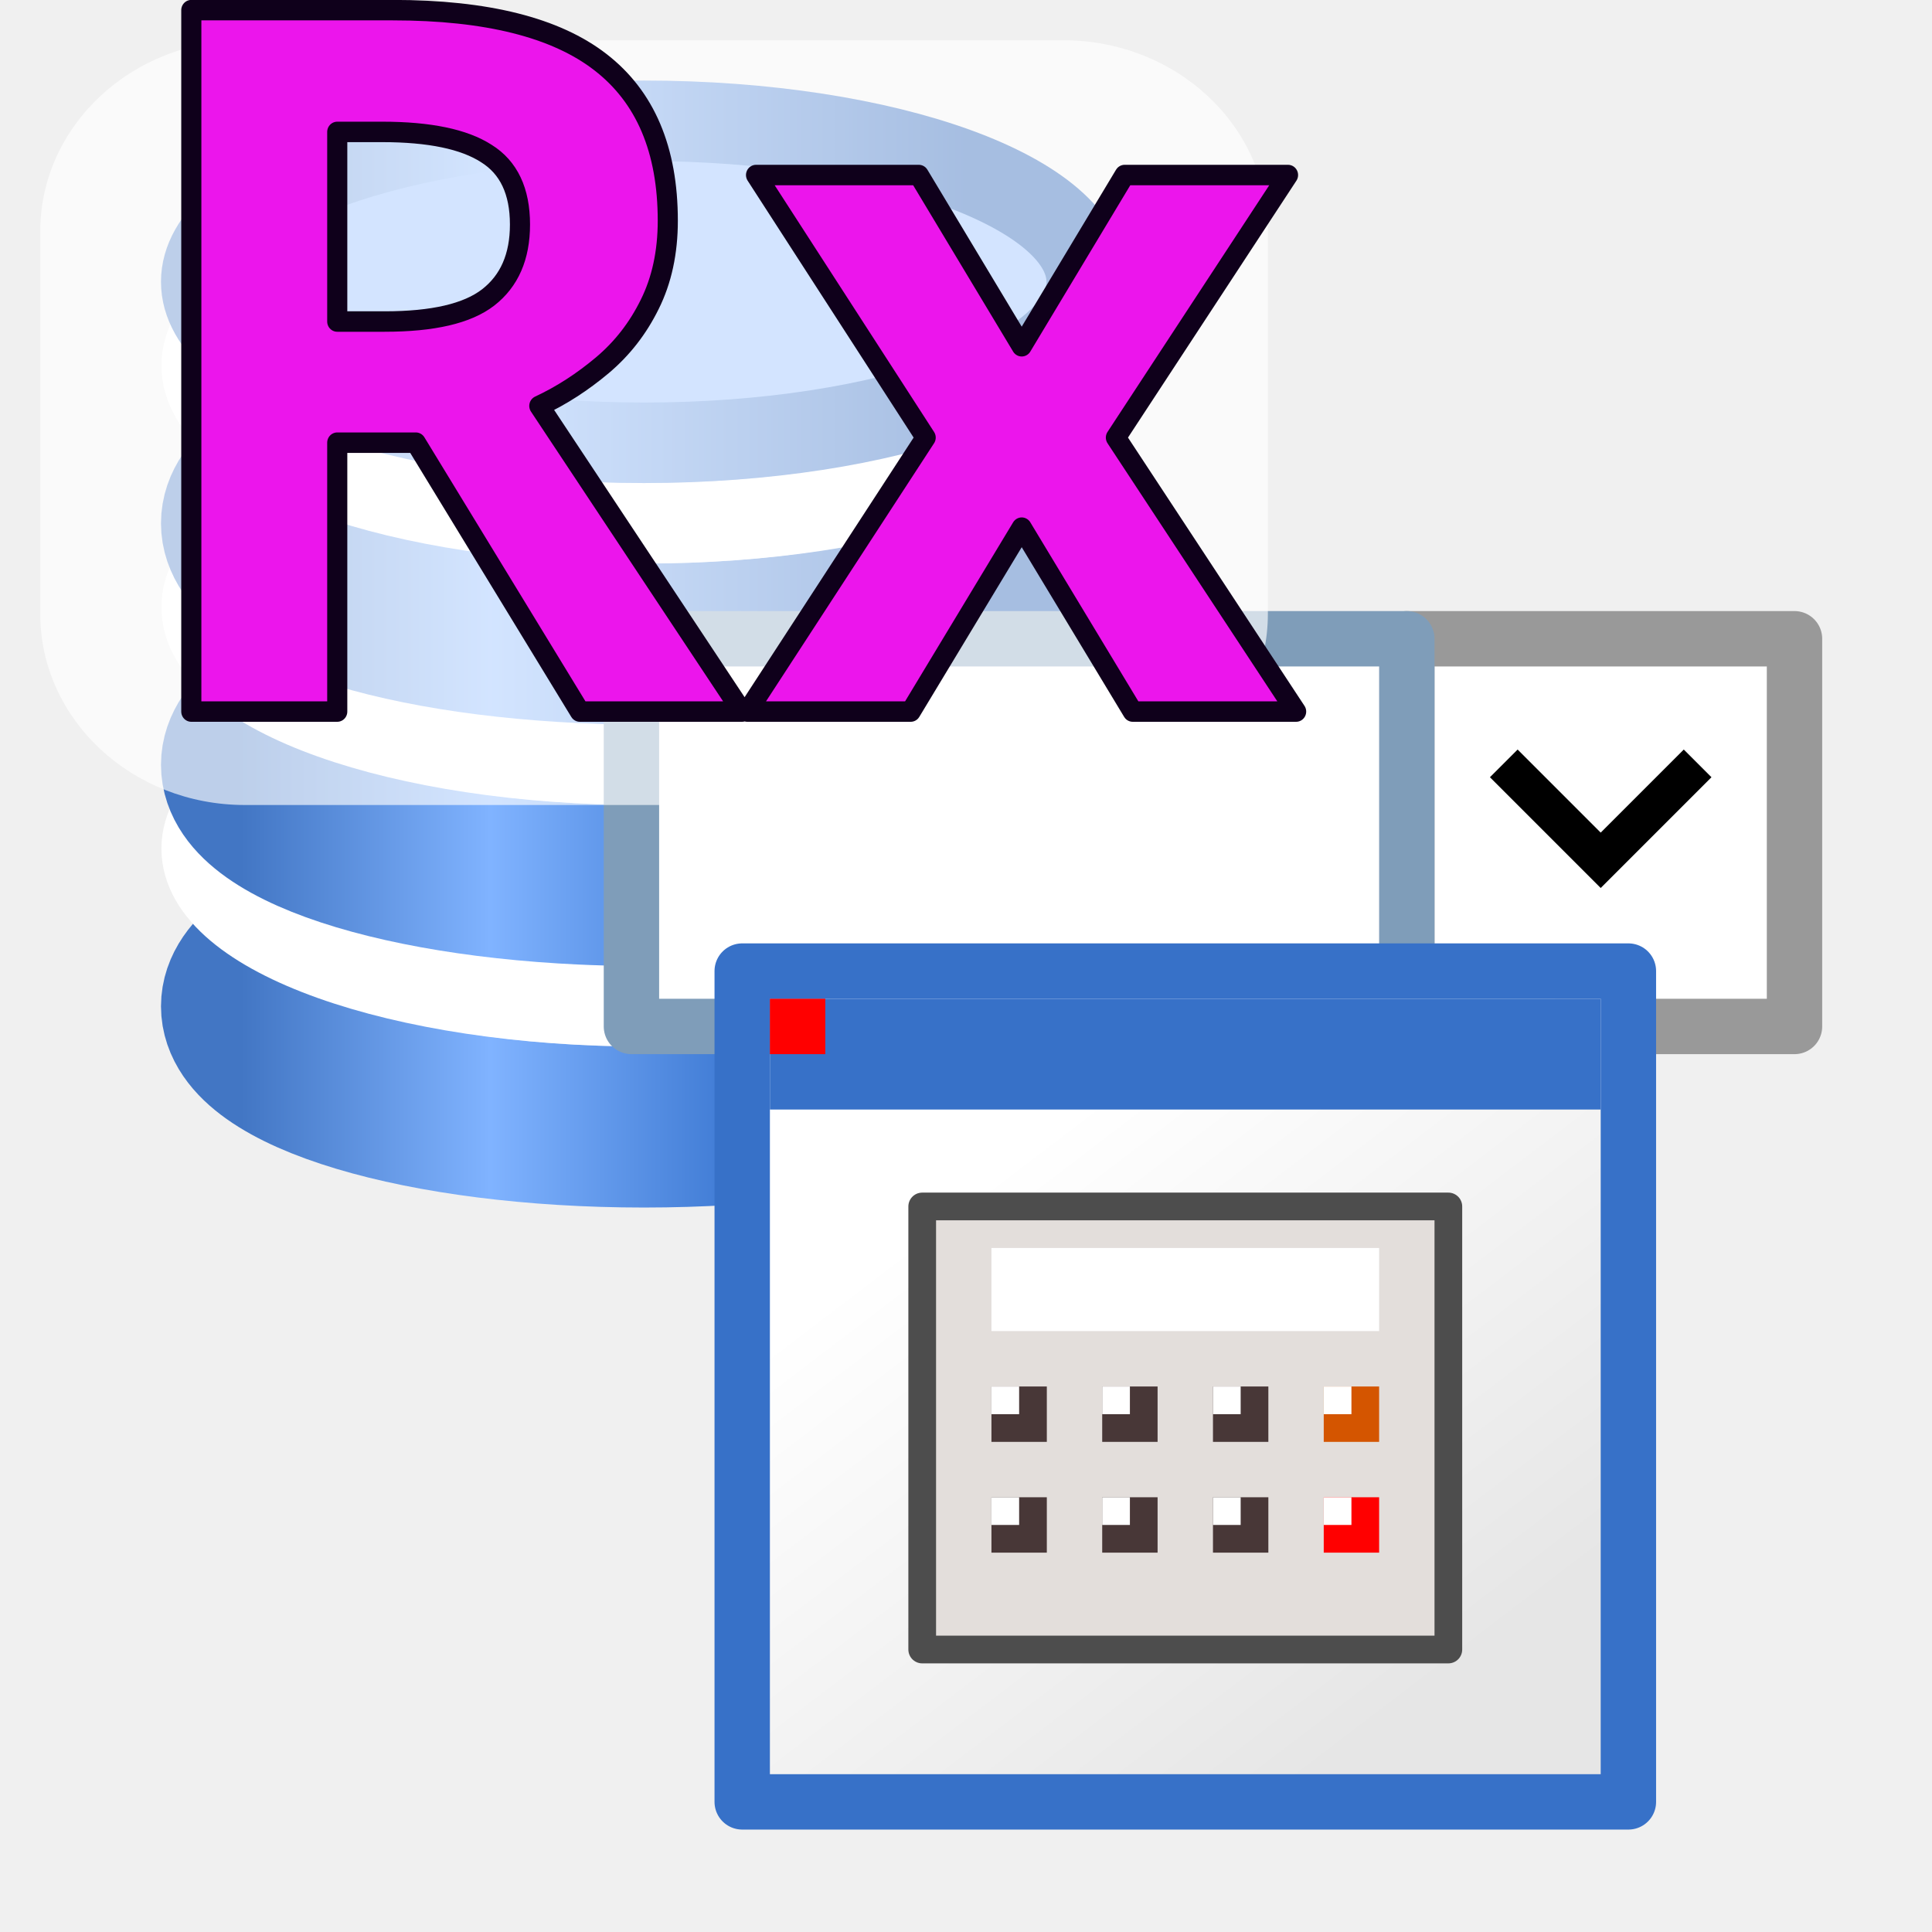
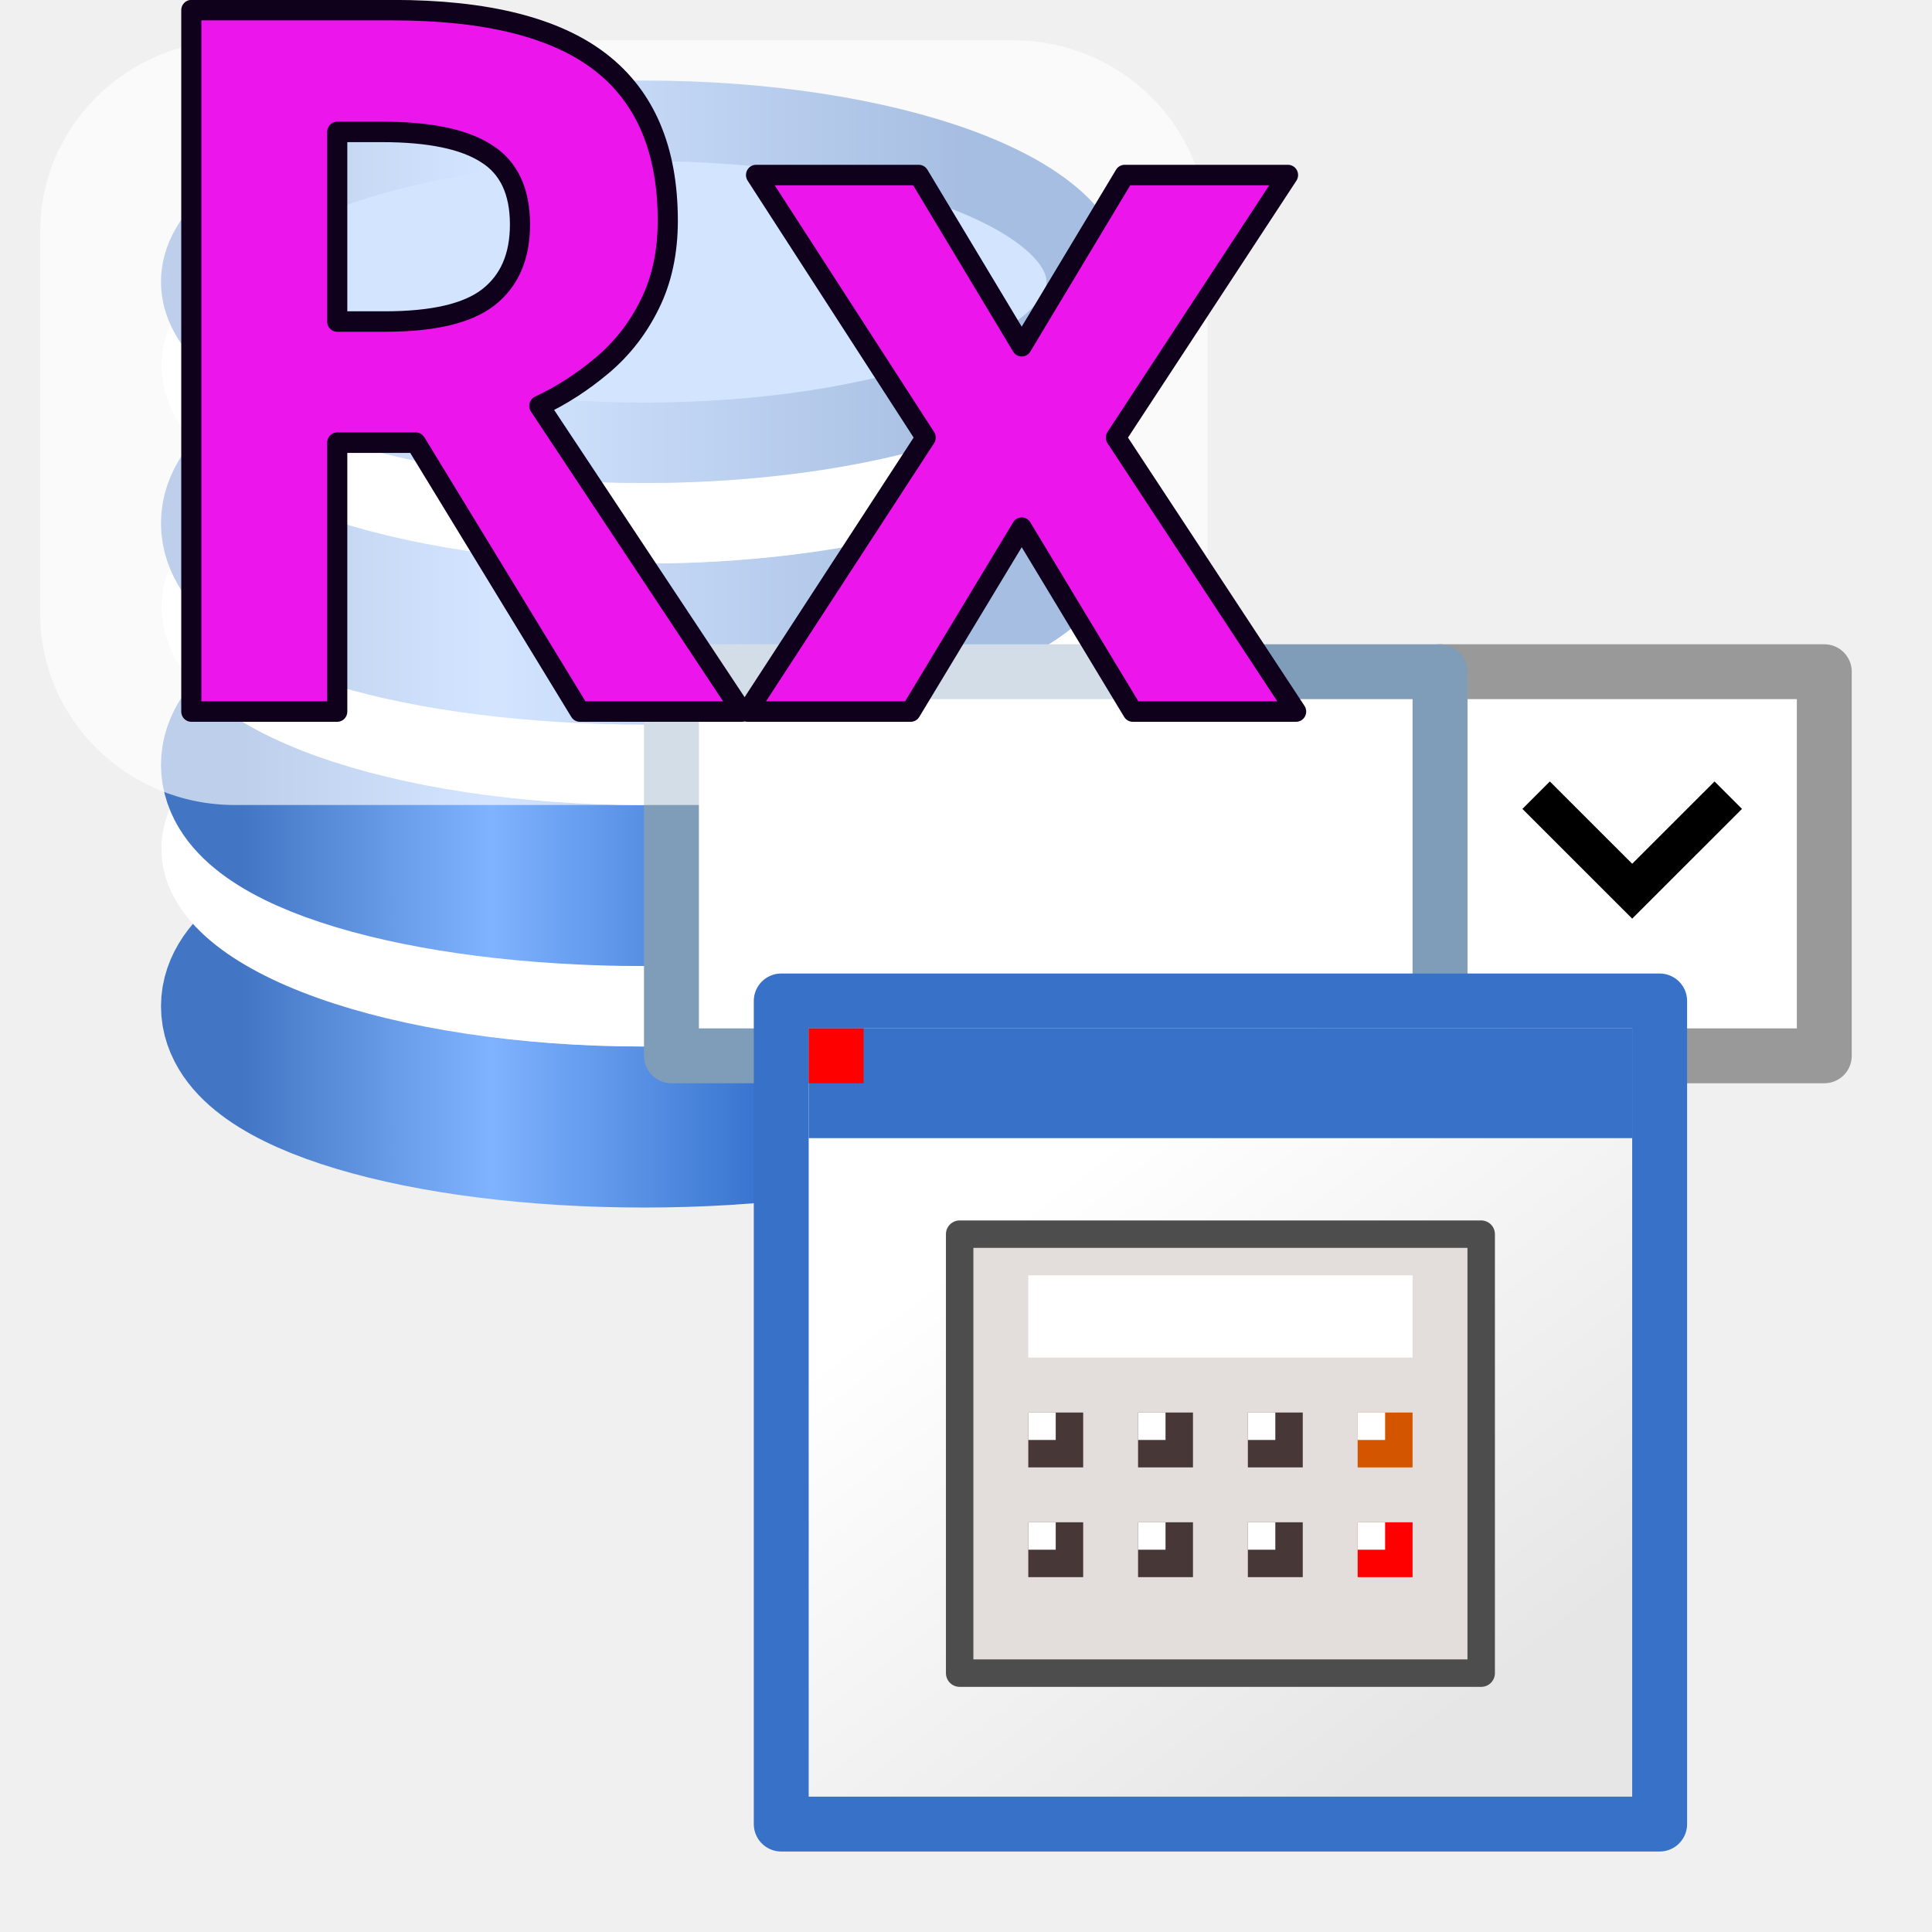
- <svg xmlns="http://www.w3.org/2000/svg" xmlns:xlink="http://www.w3.org/1999/xlink" width="24" height="24" viewBox="0 0 24 24" version="1.1" id="svg439">
-   <defs id="defs433">
-     <linearGradient xlink:href="#linearGradient914" id="linearGradient876" gradientUnits="userSpaceOnUse" gradientTransform="matrix(2,0,0,2,-36.91964,-1051.532)" x1="3" y1="1035.362" x2="12" y2="1035.362" />
+ <svg xmlns="http://www.w3.org/2000/svg" xmlns:xlink="http://www.w3.org/1999/xlink" width="24" height="24" viewBox="0 0 24 24" version="1.1" id="svg807">
+   <defs id="defs801">
+     <linearGradient xlink:href="#linearGradient914" id="linearGradient238" gradientUnits="userSpaceOnUse" gradientTransform="matrix(2,0,0,2,-36.91964,-1051.532)" x1="3" y1="1035.362" x2="12" y2="1035.362" />
    <linearGradient id="linearGradient914">
      <stop style="stop-color:#4276c4;stop-opacity:1;" offset="0" id="stop910" />
      <stop id="stop916" offset="0.344" style="stop-color:#80b3ff;stop-opacity:1" />
      <stop style="stop-color:#0044aa;stop-opacity:1" offset="1" id="stop912" />
    </linearGradient>
    <linearGradient gradientTransform="matrix(2,0,0,2,-36.91964,-1057.532)" y2="1035.362" x2="12" y1="1035.362" x1="3" gradientUnits="userSpaceOnUse" id="linearGradient932" xlink:href="#linearGradient914" />
    <linearGradient y2="1035.362" x2="12" y1="1035.362" x1="3" gradientTransform="matrix(2,0,0,2,-36.91964,-1063.532)" gradientUnits="userSpaceOnUse" id="linearGradient936" xlink:href="#linearGradient914" />
    <linearGradient y2="1035.99" x2="7.263" y1="1047.649" x1="16.737" gradientTransform="matrix(1.161983,0,0,1.08936,15.50454,-94.52024)" gradientUnits="userSpaceOnUse" id="linearGradient841" xlink:href="#linearGradient968" />
    <linearGradient id="linearGradient968">
      <stop id="stop964" offset="0" style="stop-color:#e6e6e6;stop-opacity:1" />
      <stop id="stop966" offset="1" style="stop-color:#ffffff;stop-opacity:1" />
    </linearGradient>
-     <linearGradient xlink:href="#linearGradient914" id="linearGradient562" gradientUnits="userSpaceOnUse" gradientTransform="matrix(2,0,0,2,-36.91964,-1051.532)" x1="3" y1="1035.362" x2="12" y2="1035.362" />
+     <linearGradient xlink:href="#linearGradient914" id="linearGradient924" gradientUnits="userSpaceOnUse" gradientTransform="matrix(2,0,0,2,-36.91964,-1051.532)" x1="3" y1="1035.362" x2="12" y2="1035.362" />
  </defs>
  <g id="layer1" transform="translate(0,-290.65)">
-     <g id="g215" transform="matrix(0.5,0,0,0.5,0,290.65)">
-       <rect y="0" x="0" height="48" width="48" id="rect4670" style="fill:none;fill-rule:evenodd" />
+     <g transform="matrix(0.5,0,0,0.5,0,290.65)" id="g510">
+       <rect y="284.3" x="0" height="48" width="48" id="rect12" style="fill:none;fill-rule:evenodd" transform="translate(0,-284.3)" />
      <g transform="translate(36.91964,-1005.192)" id="g899" style="display:inline">
-         <ellipse style="opacity:1;fill:#bdd1ec;fill-opacity:1;fill-rule:evenodd;stroke:url(#linearGradient562);stroke-width:4;stroke-linecap:round;stroke-linejoin:round;stroke-miterlimit:4;stroke-dasharray:none;stroke-dashoffset:0;stroke-opacity:1;paint-order:normal" id="ellipse880" cx="-20.92" cy="1030.193" rx="10" ry="3" />
+         <ellipse style="opacity:1;fill:#bdd1ec;fill-opacity:1;fill-rule:evenodd;stroke:url(#linearGradient924);stroke-width:4;stroke-linecap:round;stroke-linejoin:round;stroke-miterlimit:4;stroke-dasharray:none;stroke-dashoffset:0;stroke-opacity:1;paint-order:normal" id="ellipse880" cx="-20.92" cy="1030.193" rx="10" ry="3" />
        <ellipse style="opacity:1;fill:#bdd1ec;fill-opacity:1;fill-rule:evenodd;stroke:#ffffff;stroke-width:2;stroke-linecap:round;stroke-linejoin:round;stroke-miterlimit:4;stroke-dasharray:none;stroke-dashoffset:0;stroke-opacity:1;paint-order:normal" id="ellipse878" cx="-20.92" cy="1026.275" rx="10.989" ry="3.917" />
        <ellipse ry="3" rx="10" cy="1024.193" cx="-20.92" id="ellipse930" style="opacity:1;fill:#bdd1ec;fill-opacity:1;fill-rule:evenodd;stroke:url(#linearGradient932);stroke-width:4;stroke-linecap:round;stroke-linejoin:round;stroke-miterlimit:4;stroke-dasharray:none;stroke-dashoffset:0;stroke-opacity:1;paint-order:normal" />
        <ellipse ry="3.917" rx="10.989" cy="1020.276" cx="-20.92" id="ellipse874" style="opacity:1;fill:#bdd1ec;fill-opacity:1;fill-rule:evenodd;stroke:#ffffff;stroke-width:2;stroke-linecap:round;stroke-linejoin:round;stroke-miterlimit:4;stroke-dasharray:none;stroke-dashoffset:0;stroke-opacity:1;paint-order:normal" />
        <ellipse style="opacity:1;fill:#bdd1ec;fill-opacity:1;fill-rule:evenodd;stroke:url(#linearGradient936);stroke-width:4;stroke-linecap:round;stroke-linejoin:round;stroke-miterlimit:4;stroke-dasharray:none;stroke-dashoffset:0;stroke-opacity:1;paint-order:normal" id="ellipse934" cx="-20.92" cy="1018.193" rx="10" ry="3" />
        <ellipse style="opacity:1;fill:#bdd1ec;fill-opacity:1;fill-rule:evenodd;stroke:#ffffff;stroke-width:2;stroke-linecap:round;stroke-linejoin:round;stroke-miterlimit:4;stroke-dasharray:none;stroke-dashoffset:0;stroke-opacity:1;paint-order:normal" id="ellipse858" cx="-20.92" cy="1014.276" rx="10.989" ry="3.917" />
-         <ellipse ry="4" rx="11" cy="1012.193" cx="-20.92" id="ellipse868" style="opacity:1;fill:#80b3ff;fill-opacity:1;fill-rule:evenodd;stroke:url(#linearGradient876);stroke-width:2;stroke-linecap:round;stroke-linejoin:round;stroke-miterlimit:4;stroke-dasharray:none;stroke-dashoffset:0;stroke-opacity:1;paint-order:normal" />
+         <ellipse ry="4" rx="11" cy="1012.193" cx="-20.92" id="ellipse868" style="opacity:1;fill:#80b3ff;fill-opacity:1;fill-rule:evenodd;stroke:url(#linearGradient238);stroke-width:2;stroke-linecap:round;stroke-linejoin:round;stroke-miterlimit:4;stroke-dasharray:none;stroke-dashoffset:0;stroke-opacity:1;paint-order:normal" />
      </g>
-       <g transform="translate(-71.04051,-1029.294)" id="text846" style="font-style:normal;font-weight:normal;font-size:10.667px;line-height:25px;font-family:sans-serif;letter-spacing:0px;word-spacing:0px;display:inline;fill:#000000;fill-opacity:1;stroke:none;stroke-width:1px;stroke-linecap:butt;stroke-linejoin:miter;stroke-opacity:1" aria-label="7" />
-       <g transform="translate(-97.05899,-1033.999)" id="text846-8" style="font-style:normal;font-weight:normal;font-size:10.667px;line-height:25px;font-family:sans-serif;letter-spacing:0px;word-spacing:0px;display:inline;fill:#000000;fill-opacity:1;stroke:none;stroke-width:1px;stroke-linecap:butt;stroke-linejoin:miter;stroke-opacity:1" aria-label="7" />
-       <g aria-label="7" style="font-style:normal;font-weight:normal;font-size:10.667px;line-height:25px;font-family:sans-serif;letter-spacing:0px;word-spacing:0px;display:inline;fill:#000000;fill-opacity:1;stroke:none;stroke-width:1px;stroke-linecap:butt;stroke-linejoin:miter;stroke-opacity:1" id="g203" transform="translate(-71.04051,-1029.294)" />
-       <g aria-label="7" style="font-style:normal;font-weight:normal;font-size:10.667px;line-height:25px;font-family:sans-serif;letter-spacing:0px;word-spacing:0px;display:inline;fill:#000000;fill-opacity:1;stroke:none;stroke-width:1px;stroke-linecap:butt;stroke-linejoin:miter;stroke-opacity:1" id="g205" transform="translate(-97.05899,-1033.999)" />
-       <rect y="1020.232" x="34.952" height="9.632" width="9.632" id="rect842" style="display:inline;opacity:1;fill:#ffffff;fill-opacity:1;stroke:#999999;stroke-width:1.376;stroke-linecap:round;stroke-linejoin:round;stroke-miterlimit:4;stroke-dasharray:none;stroke-dashoffset:0;stroke-opacity:1;paint-order:normal" transform="translate(0,-1004.362)" />
-       <rect y="1020.232" x="15.688" height="9.632" width="19.264" id="rect848" style="display:inline;opacity:1;fill:#ffffff;fill-opacity:1;fill-rule:evenodd;stroke:#7f9db9;stroke-width:1.376;stroke-linecap:round;stroke-linejoin:round;stroke-miterlimit:4;stroke-dasharray:none;stroke-dashoffset:0;stroke-opacity:1;paint-order:normal" transform="translate(0,-1004.362)" />
-       <rect style="display:inline;opacity:1;fill:url(#linearGradient841);fill-opacity:1;stroke:#3771c8;stroke-width:1.376;stroke-linecap:round;stroke-linejoin:round;stroke-miterlimit:4;stroke-dasharray:none;stroke-dashoffset:0;stroke-opacity:1;paint-order:normal" id="rect839" width="22.017" height="20.641" x="18.44" y="1028.488" transform="translate(0,-1004.362)" />
-       <rect style="display:inline;opacity:1;fill:#3771c8;fill-opacity:1;stroke:none;stroke-width:1.376;stroke-linecap:round;stroke-linejoin:round;stroke-miterlimit:4;stroke-dasharray:none;stroke-dashoffset:0;stroke-opacity:1;paint-order:normal" id="rect836" width="20.64" height="2.752" x="19.128" y="1029.176" transform="translate(0,-1004.362)" />
-       <rect y="1029.176" x="19.128" height="1.376" width="1.376" id="rect947" style="display:inline;opacity:1;fill:#ff0000;fill-opacity:1;fill-rule:evenodd;stroke:none;stroke-width:1.376;stroke-linecap:round;stroke-linejoin:round;stroke-miterlimit:4;stroke-dasharray:none;stroke-dashoffset:0;stroke-opacity:1;paint-order:normal" transform="translate(0,-1004.362)" />
-       <rect y="1034.336" x="22.912" height="11.008" width="13.072" id="rect949" style="display:inline;opacity:1;fill:#e3dedb;fill-opacity:1;fill-rule:evenodd;stroke:#4d4d4d;stroke-width:0.688;stroke-linecap:round;stroke-linejoin:round;stroke-miterlimit:4;stroke-dasharray:none;stroke-dashoffset:0;stroke-opacity:1;paint-order:normal" transform="translate(0,-1004.362)" />
-       <rect y="1035.368" x="24.632" height="2.064" width="9.632" id="rect951" style="display:inline;opacity:1;fill:#ffffff;fill-opacity:1;fill-rule:evenodd;stroke:none;stroke-width:1.376;stroke-linecap:round;stroke-linejoin:round;stroke-miterlimit:4;stroke-dasharray:none;stroke-dashoffset:0;stroke-opacity:1;paint-order:normal" transform="translate(0,-1004.362)" />
-       <rect y="1038.809" x="24.632" height="1.376" width="1.376" id="rect953" style="display:inline;opacity:1;fill:#483737;fill-opacity:1;fill-rule:evenodd;stroke:none;stroke-width:1.376;stroke-linecap:round;stroke-linejoin:round;stroke-miterlimit:4;stroke-dasharray:none;stroke-dashoffset:0;stroke-opacity:1;paint-order:normal" transform="translate(0,-1004.362)" />
-       <rect y="1038.809" x="27.384" height="1.376" width="1.376" id="rect955" style="display:inline;opacity:1;fill:#483737;fill-opacity:1;fill-rule:evenodd;stroke:none;stroke-width:1.376;stroke-linecap:round;stroke-linejoin:round;stroke-miterlimit:4;stroke-dasharray:none;stroke-dashoffset:0;stroke-opacity:1;paint-order:normal" transform="translate(0,-1004.362)" />
-       <rect y="1038.809" x="30.136" height="1.376" width="1.376" id="rect957" style="display:inline;opacity:1;fill:#483737;fill-opacity:1;fill-rule:evenodd;stroke:none;stroke-width:1.376;stroke-linecap:round;stroke-linejoin:round;stroke-miterlimit:4;stroke-dasharray:none;stroke-dashoffset:0;stroke-opacity:1;paint-order:normal" transform="translate(0,-1004.362)" />
-       <rect y="1041.561" x="24.632" height="1.376" width="1.376" id="rect959" style="display:inline;opacity:1;fill:#483737;fill-opacity:1;fill-rule:evenodd;stroke:none;stroke-width:1.376;stroke-linecap:round;stroke-linejoin:round;stroke-miterlimit:4;stroke-dasharray:none;stroke-dashoffset:0;stroke-opacity:1;paint-order:normal" transform="translate(0,-1004.362)" />
-       <rect y="1041.561" x="27.384" height="1.376" width="1.376" id="rect961" style="display:inline;opacity:1;fill:#483737;fill-opacity:1;fill-rule:evenodd;stroke:none;stroke-width:1.376;stroke-linecap:round;stroke-linejoin:round;stroke-miterlimit:4;stroke-dasharray:none;stroke-dashoffset:0;stroke-opacity:1;paint-order:normal" transform="translate(0,-1004.362)" />
-       <rect y="1041.561" x="30.136" height="1.376" width="1.376" id="rect963" style="display:inline;opacity:1;fill:#483737;fill-opacity:1;fill-rule:evenodd;stroke:none;stroke-width:1.376;stroke-linecap:round;stroke-linejoin:round;stroke-miterlimit:4;stroke-dasharray:none;stroke-dashoffset:0;stroke-opacity:1;paint-order:normal" transform="translate(0,-1004.362)" />
-       <rect style="display:inline;opacity:1;fill:#d45500;fill-opacity:1;fill-rule:evenodd;stroke:none;stroke-width:1.376;stroke-linecap:round;stroke-linejoin:round;stroke-miterlimit:4;stroke-dasharray:none;stroke-dashoffset:0;stroke-opacity:1;paint-order:normal" id="rect973" width="1.376" height="1.376" x="32.888" y="1038.809" transform="translate(0,-1004.362)" />
-       <rect y="1041.561" x="32.888" height="1.376" width="1.376" id="rect975" style="display:inline;opacity:1;fill:#ff0000;fill-opacity:1;fill-rule:evenodd;stroke:none;stroke-width:1.376;stroke-linecap:round;stroke-linejoin:round;stroke-miterlimit:4;stroke-dasharray:none;stroke-dashoffset:0;stroke-opacity:1;paint-order:normal" transform="translate(0,-1004.362)" />
-       <rect y="1038.809" x="24.632" height="0.688" width="0.688" id="rect837" style="display:inline;opacity:1;fill:#ffffff;fill-opacity:1;fill-rule:evenodd;stroke:none;stroke-width:0.688;stroke-linecap:round;stroke-linejoin:bevel;stroke-miterlimit:4;stroke-dasharray:none;stroke-dashoffset:0;stroke-opacity:1;paint-order:normal" transform="translate(0,-1004.362)" />
-       <rect style="display:inline;opacity:1;fill:#ffffff;fill-opacity:1;fill-rule:evenodd;stroke:none;stroke-width:0.688;stroke-linecap:round;stroke-linejoin:bevel;stroke-miterlimit:4;stroke-dasharray:none;stroke-dashoffset:0;stroke-opacity:1;paint-order:normal" id="rect840" width="0.688" height="0.688" x="27.384" y="1038.809" transform="translate(0,-1004.362)" />
-       <rect y="1038.809" x="30.136" height="0.688" width="0.688" id="rect843" style="display:inline;opacity:1;fill:#ffffff;fill-opacity:1;fill-rule:evenodd;stroke:none;stroke-width:0.688;stroke-linecap:round;stroke-linejoin:bevel;stroke-miterlimit:4;stroke-dasharray:none;stroke-dashoffset:0;stroke-opacity:1;paint-order:normal" transform="translate(0,-1004.362)" />
-       <rect style="display:inline;opacity:1;fill:#ffffff;fill-opacity:1;fill-rule:evenodd;stroke:none;stroke-width:0.688;stroke-linecap:round;stroke-linejoin:bevel;stroke-miterlimit:4;stroke-dasharray:none;stroke-dashoffset:0;stroke-opacity:1;paint-order:normal" id="rect845" width="0.688" height="0.688" x="24.632" y="1041.561" transform="translate(0,-1004.362)" />
-       <rect y="1041.561" x="27.384" height="0.688" width="0.688" id="rect847" style="display:inline;opacity:1;fill:#ffffff;fill-opacity:1;fill-rule:evenodd;stroke:none;stroke-width:0.688;stroke-linecap:round;stroke-linejoin:bevel;stroke-miterlimit:4;stroke-dasharray:none;stroke-dashoffset:0;stroke-opacity:1;paint-order:normal" transform="translate(0,-1004.362)" />
-       <rect style="display:inline;opacity:1;fill:#ffffff;fill-opacity:1;fill-rule:evenodd;stroke:none;stroke-width:0.688;stroke-linecap:round;stroke-linejoin:bevel;stroke-miterlimit:4;stroke-dasharray:none;stroke-dashoffset:0;stroke-opacity:1;paint-order:normal" id="rect849" width="0.688" height="0.688" x="30.136" y="1041.561" transform="translate(0,-1004.362)" />
-       <rect y="1038.809" x="32.888" height="0.688" width="0.688" id="rect851" style="display:inline;opacity:1;fill:#ffffff;fill-opacity:1;fill-rule:evenodd;stroke:none;stroke-width:0.688;stroke-linecap:round;stroke-linejoin:bevel;stroke-miterlimit:4;stroke-dasharray:none;stroke-dashoffset:0;stroke-opacity:1;paint-order:normal" transform="translate(0,-1004.362)" />
-       <rect style="display:inline;opacity:1;fill:#ffffff;fill-opacity:1;fill-rule:evenodd;stroke:none;stroke-width:0.688;stroke-linecap:round;stroke-linejoin:bevel;stroke-miterlimit:4;stroke-dasharray:none;stroke-dashoffset:0;stroke-opacity:1;paint-order:normal" id="rect853" width="0.688" height="0.688" x="32.888" y="1041.561" transform="translate(0,-1004.362)" />
-       <path style="display:inline;opacity:1;fill:#000000;fill-opacity:1;stroke:#000000;stroke-width:0;stroke-linecap:butt;stroke-linejoin:round;stroke-miterlimit:4;stroke-dasharray:none;stroke-dashoffset:0;stroke-opacity:1;paint-order:normal" d="m 41.833,1022.984 -2.064,2.064 -2.064,-2.064 -0.688,0.688 2.752,2.752 2.752,-2.752 z" id="path863-9" transform="translate(0,-1004.362)" />
-       <rect style="display:inline;opacity:0.65;fill:#ffffff;fill-opacity:1;stroke-width:0.983;image-rendering:auto" id="use4930" width="30.5" height="19" x="1" y="1" rx="5.083" ry="4.75" />
+       <g transform="matrix(0.9912144,0,0,0.9907635,1.131784,-994.1201)" id="g265" style="display:inline">
+         <rect style="opacity:1;fill:#ffffff;fill-opacity:1;stroke:#999999;stroke-width:1.376;stroke-linecap:round;stroke-linejoin:round;stroke-miterlimit:4;stroke-dasharray:none;stroke-dashoffset:0;stroke-opacity:1;paint-order:normal" id="rect842" width="9.632" height="9.632" x="34.952" y="1020.232" />
+         <rect style="opacity:1;fill:#ffffff;fill-opacity:1;fill-rule:evenodd;stroke:#7f9db9;stroke-width:1.376;stroke-linecap:round;stroke-linejoin:round;stroke-miterlimit:4;stroke-dasharray:none;stroke-dashoffset:0;stroke-opacity:1;paint-order:normal" id="rect848" width="19.264" height="9.632" x="15.688" y="1020.232" />
+         <rect y="1028.488" x="18.44" height="20.641" width="22.017" id="rect839" style="opacity:1;fill:url(#linearGradient841);fill-opacity:1;stroke:#3771c8;stroke-width:1.376;stroke-linecap:round;stroke-linejoin:round;stroke-miterlimit:4;stroke-dasharray:none;stroke-dashoffset:0;stroke-opacity:1;paint-order:normal" />
+         <rect y="1029.176" x="19.128" height="2.752" width="20.64" id="rect836" style="opacity:1;fill:#3771c8;fill-opacity:1;stroke:none;stroke-width:1.376;stroke-linecap:round;stroke-linejoin:round;stroke-miterlimit:4;stroke-dasharray:none;stroke-dashoffset:0;stroke-opacity:1;paint-order:normal" />
+         <rect style="opacity:1;fill:#ff0000;fill-opacity:1;fill-rule:evenodd;stroke:none;stroke-width:1.376;stroke-linecap:round;stroke-linejoin:round;stroke-miterlimit:4;stroke-dasharray:none;stroke-dashoffset:0;stroke-opacity:1;paint-order:normal" id="rect947" width="1.376" height="1.376" x="19.128" y="1029.176" />
+         <rect style="opacity:1;fill:#e3dedb;fill-opacity:1;fill-rule:evenodd;stroke:#4d4d4d;stroke-width:0.688;stroke-linecap:round;stroke-linejoin:round;stroke-miterlimit:4;stroke-dasharray:none;stroke-dashoffset:0;stroke-opacity:1;paint-order:normal" id="rect949" width="13.072" height="11.008" x="22.912" y="1034.336" />
+         <rect style="opacity:1;fill:#ffffff;fill-opacity:1;fill-rule:evenodd;stroke:none;stroke-width:1.376;stroke-linecap:round;stroke-linejoin:round;stroke-miterlimit:4;stroke-dasharray:none;stroke-dashoffset:0;stroke-opacity:1;paint-order:normal" id="rect951" width="9.632" height="2.064" x="24.632" y="1035.368" />
+         <rect style="opacity:1;fill:#483737;fill-opacity:1;fill-rule:evenodd;stroke:none;stroke-width:1.376;stroke-linecap:round;stroke-linejoin:round;stroke-miterlimit:4;stroke-dasharray:none;stroke-dashoffset:0;stroke-opacity:1;paint-order:normal" id="rect953" width="1.376" height="1.376" x="24.632" y="1038.809" />
+         <rect style="opacity:1;fill:#483737;fill-opacity:1;fill-rule:evenodd;stroke:none;stroke-width:1.376;stroke-linecap:round;stroke-linejoin:round;stroke-miterlimit:4;stroke-dasharray:none;stroke-dashoffset:0;stroke-opacity:1;paint-order:normal" id="rect955" width="1.376" height="1.376" x="27.384" y="1038.809" />
+         <rect style="opacity:1;fill:#483737;fill-opacity:1;fill-rule:evenodd;stroke:none;stroke-width:1.376;stroke-linecap:round;stroke-linejoin:round;stroke-miterlimit:4;stroke-dasharray:none;stroke-dashoffset:0;stroke-opacity:1;paint-order:normal" id="rect957" width="1.376" height="1.376" x="30.136" y="1038.809" />
+         <rect style="opacity:1;fill:#483737;fill-opacity:1;fill-rule:evenodd;stroke:none;stroke-width:1.376;stroke-linecap:round;stroke-linejoin:round;stroke-miterlimit:4;stroke-dasharray:none;stroke-dashoffset:0;stroke-opacity:1;paint-order:normal" id="rect959" width="1.376" height="1.376" x="24.632" y="1041.561" />
+         <rect style="opacity:1;fill:#483737;fill-opacity:1;fill-rule:evenodd;stroke:none;stroke-width:1.376;stroke-linecap:round;stroke-linejoin:round;stroke-miterlimit:4;stroke-dasharray:none;stroke-dashoffset:0;stroke-opacity:1;paint-order:normal" id="rect961" width="1.376" height="1.376" x="27.384" y="1041.561" />
+         <rect style="opacity:1;fill:#483737;fill-opacity:1;fill-rule:evenodd;stroke:none;stroke-width:1.376;stroke-linecap:round;stroke-linejoin:round;stroke-miterlimit:4;stroke-dasharray:none;stroke-dashoffset:0;stroke-opacity:1;paint-order:normal" id="rect963" width="1.376" height="1.376" x="30.136" y="1041.561" />
+         <rect y="1038.809" x="32.888" height="1.376" width="1.376" id="rect973" style="opacity:1;fill:#d45500;fill-opacity:1;fill-rule:evenodd;stroke:none;stroke-width:1.376;stroke-linecap:round;stroke-linejoin:round;stroke-miterlimit:4;stroke-dasharray:none;stroke-dashoffset:0;stroke-opacity:1;paint-order:normal" />
+         <rect style="opacity:1;fill:#ff0000;fill-opacity:1;fill-rule:evenodd;stroke:none;stroke-width:1.376;stroke-linecap:round;stroke-linejoin:round;stroke-miterlimit:4;stroke-dasharray:none;stroke-dashoffset:0;stroke-opacity:1;paint-order:normal" id="rect975" width="1.376" height="1.376" x="32.888" y="1041.561" />
+         <rect style="opacity:1;fill:#ffffff;fill-opacity:1;fill-rule:evenodd;stroke:none;stroke-width:0.688;stroke-linecap:round;stroke-linejoin:bevel;stroke-miterlimit:4;stroke-dasharray:none;stroke-dashoffset:0;stroke-opacity:1;paint-order:normal" id="rect837" width="0.688" height="0.688" x="24.632" y="1038.809" />
+         <rect y="1038.809" x="27.384" height="0.688" width="0.688" id="rect840" style="opacity:1;fill:#ffffff;fill-opacity:1;fill-rule:evenodd;stroke:none;stroke-width:0.688;stroke-linecap:round;stroke-linejoin:bevel;stroke-miterlimit:4;stroke-dasharray:none;stroke-dashoffset:0;stroke-opacity:1;paint-order:normal" />
+         <rect style="opacity:1;fill:#ffffff;fill-opacity:1;fill-rule:evenodd;stroke:none;stroke-width:0.688;stroke-linecap:round;stroke-linejoin:bevel;stroke-miterlimit:4;stroke-dasharray:none;stroke-dashoffset:0;stroke-opacity:1;paint-order:normal" id="rect843" width="0.688" height="0.688" x="30.136" y="1038.809" />
+         <rect y="1041.561" x="24.632" height="0.688" width="0.688" id="rect845" style="opacity:1;fill:#ffffff;fill-opacity:1;fill-rule:evenodd;stroke:none;stroke-width:0.688;stroke-linecap:round;stroke-linejoin:bevel;stroke-miterlimit:4;stroke-dasharray:none;stroke-dashoffset:0;stroke-opacity:1;paint-order:normal" />
+         <rect style="opacity:1;fill:#ffffff;fill-opacity:1;fill-rule:evenodd;stroke:none;stroke-width:0.688;stroke-linecap:round;stroke-linejoin:bevel;stroke-miterlimit:4;stroke-dasharray:none;stroke-dashoffset:0;stroke-opacity:1;paint-order:normal" id="rect847" width="0.688" height="0.688" x="27.384" y="1041.561" />
+         <rect y="1041.561" x="30.136" height="0.688" width="0.688" id="rect849" style="opacity:1;fill:#ffffff;fill-opacity:1;fill-rule:evenodd;stroke:none;stroke-width:0.688;stroke-linecap:round;stroke-linejoin:bevel;stroke-miterlimit:4;stroke-dasharray:none;stroke-dashoffset:0;stroke-opacity:1;paint-order:normal" />
+         <rect style="opacity:1;fill:#ffffff;fill-opacity:1;fill-rule:evenodd;stroke:none;stroke-width:0.688;stroke-linecap:round;stroke-linejoin:bevel;stroke-miterlimit:4;stroke-dasharray:none;stroke-dashoffset:0;stroke-opacity:1;paint-order:normal" id="rect851" width="0.688" height="0.688" x="32.888" y="1038.809" />
+         <rect y="1041.561" x="32.888" height="0.688" width="0.688" id="rect853" style="opacity:1;fill:#ffffff;fill-opacity:1;fill-rule:evenodd;stroke:none;stroke-width:0.688;stroke-linecap:round;stroke-linejoin:bevel;stroke-miterlimit:4;stroke-dasharray:none;stroke-dashoffset:0;stroke-opacity:1;paint-order:normal" />
+         <path id="path863-9" d="m 41.833,1022.984 -2.064,2.064 -2.064,-2.064 -0.688,0.688 2.752,2.752 2.752,-2.752 z" style="opacity:1;fill:#000000;fill-opacity:1;stroke:#000000;stroke-width:0;stroke-linecap:butt;stroke-linejoin:round;stroke-miterlimit:4;stroke-dasharray:none;stroke-dashoffset:0;stroke-opacity:1;paint-order:normal" />
+       </g>
+       <rect style="display:inline;opacity:0.65;fill:#ffffff;fill-opacity:1;stroke-width:0.958;image-rendering:auto" id="use4930" width="29" height="19" x="1" y="1" rx="4.833" ry="4.75" />
      <text transform="scale(0.9916672,1.008403)" id="text3848" y="17.529" x="2.621" style="font-style:normal;font-variant:normal;font-weight:normal;font-stretch:normal;font-size:40.347px;line-height:1.25;font-family:Calibri;-inkscape-font-specification:Calibri;letter-spacing:0px;word-spacing:0px;opacity:1;fill:#ec15ec;fill-opacity:1;stroke:#0f001b;stroke-width:0.504;stroke-miterlimit:4;stroke-dasharray:none;stroke-opacity:1" xml:space="preserve">
        <tspan style="font-style:normal;font-variant:normal;font-weight:bold;font-stretch:normal;font-size:24.208px;line-height:50.434px;font-family:Calibri;-inkscape-font-specification:'Calibri Bold';opacity:0;fill:#ec15ec;fill-opacity:1;stroke:#0f001b;stroke-width:0.504;stroke-linecap:round;stroke-linejoin:round;stroke-miterlimit:4;stroke-dasharray:none;stroke-opacity:1;paint-order:fill markers stroke" y="17.529" x="2.621" id="tspan3846">Rx</tspan>
      </text>
    </g>
  </g>
</svg>
